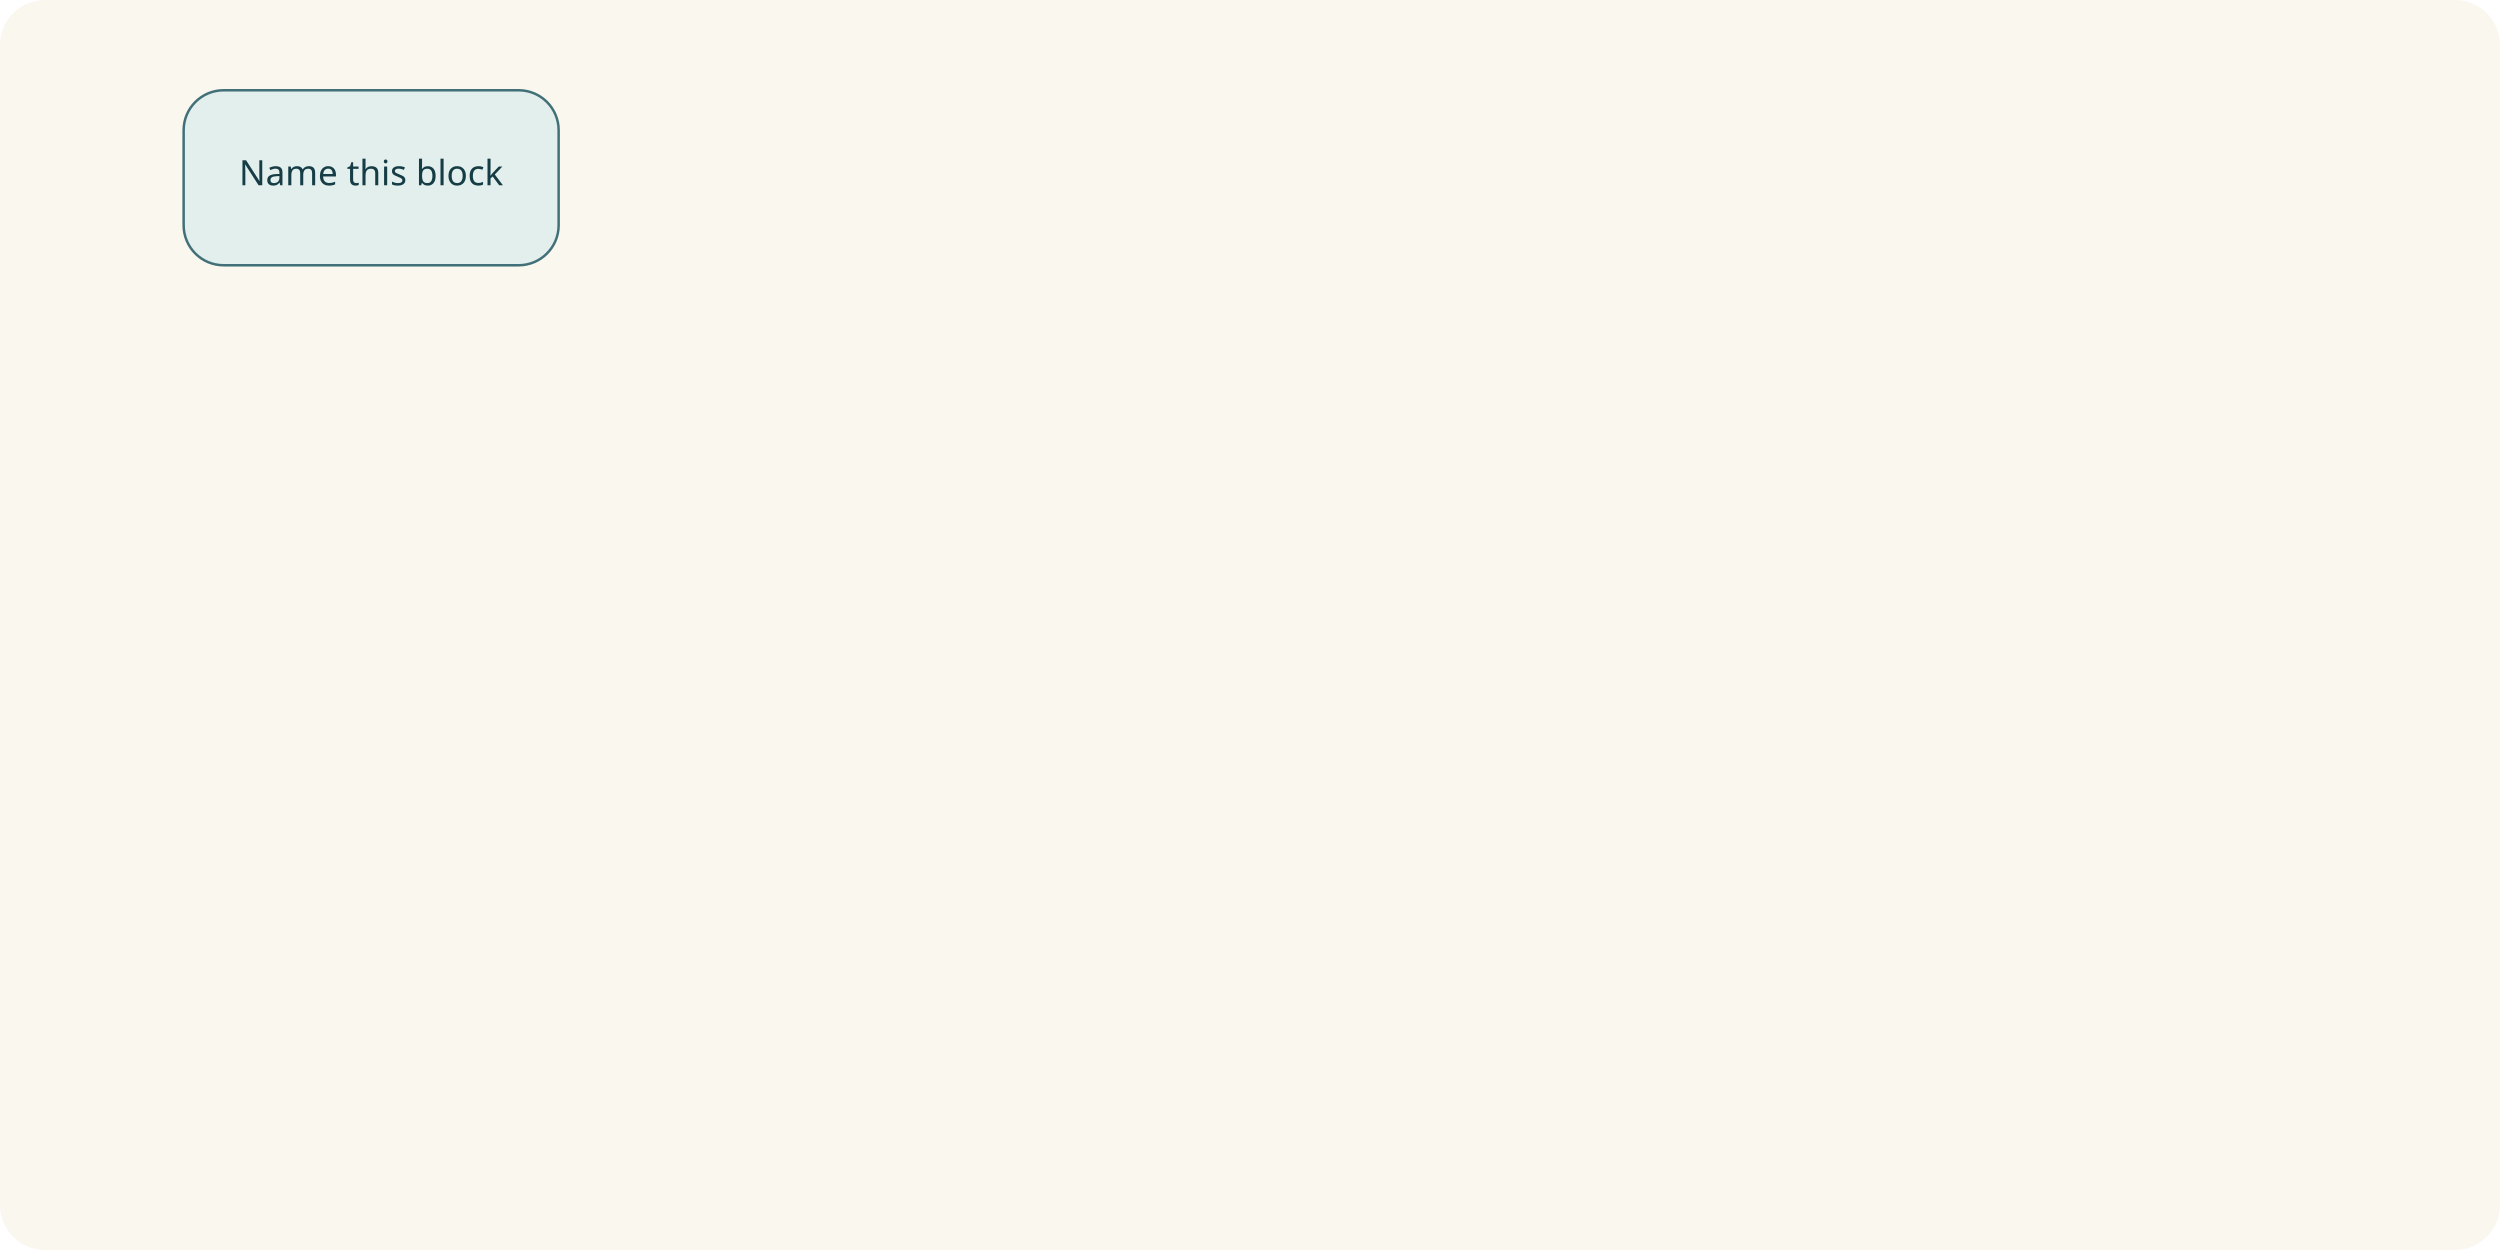
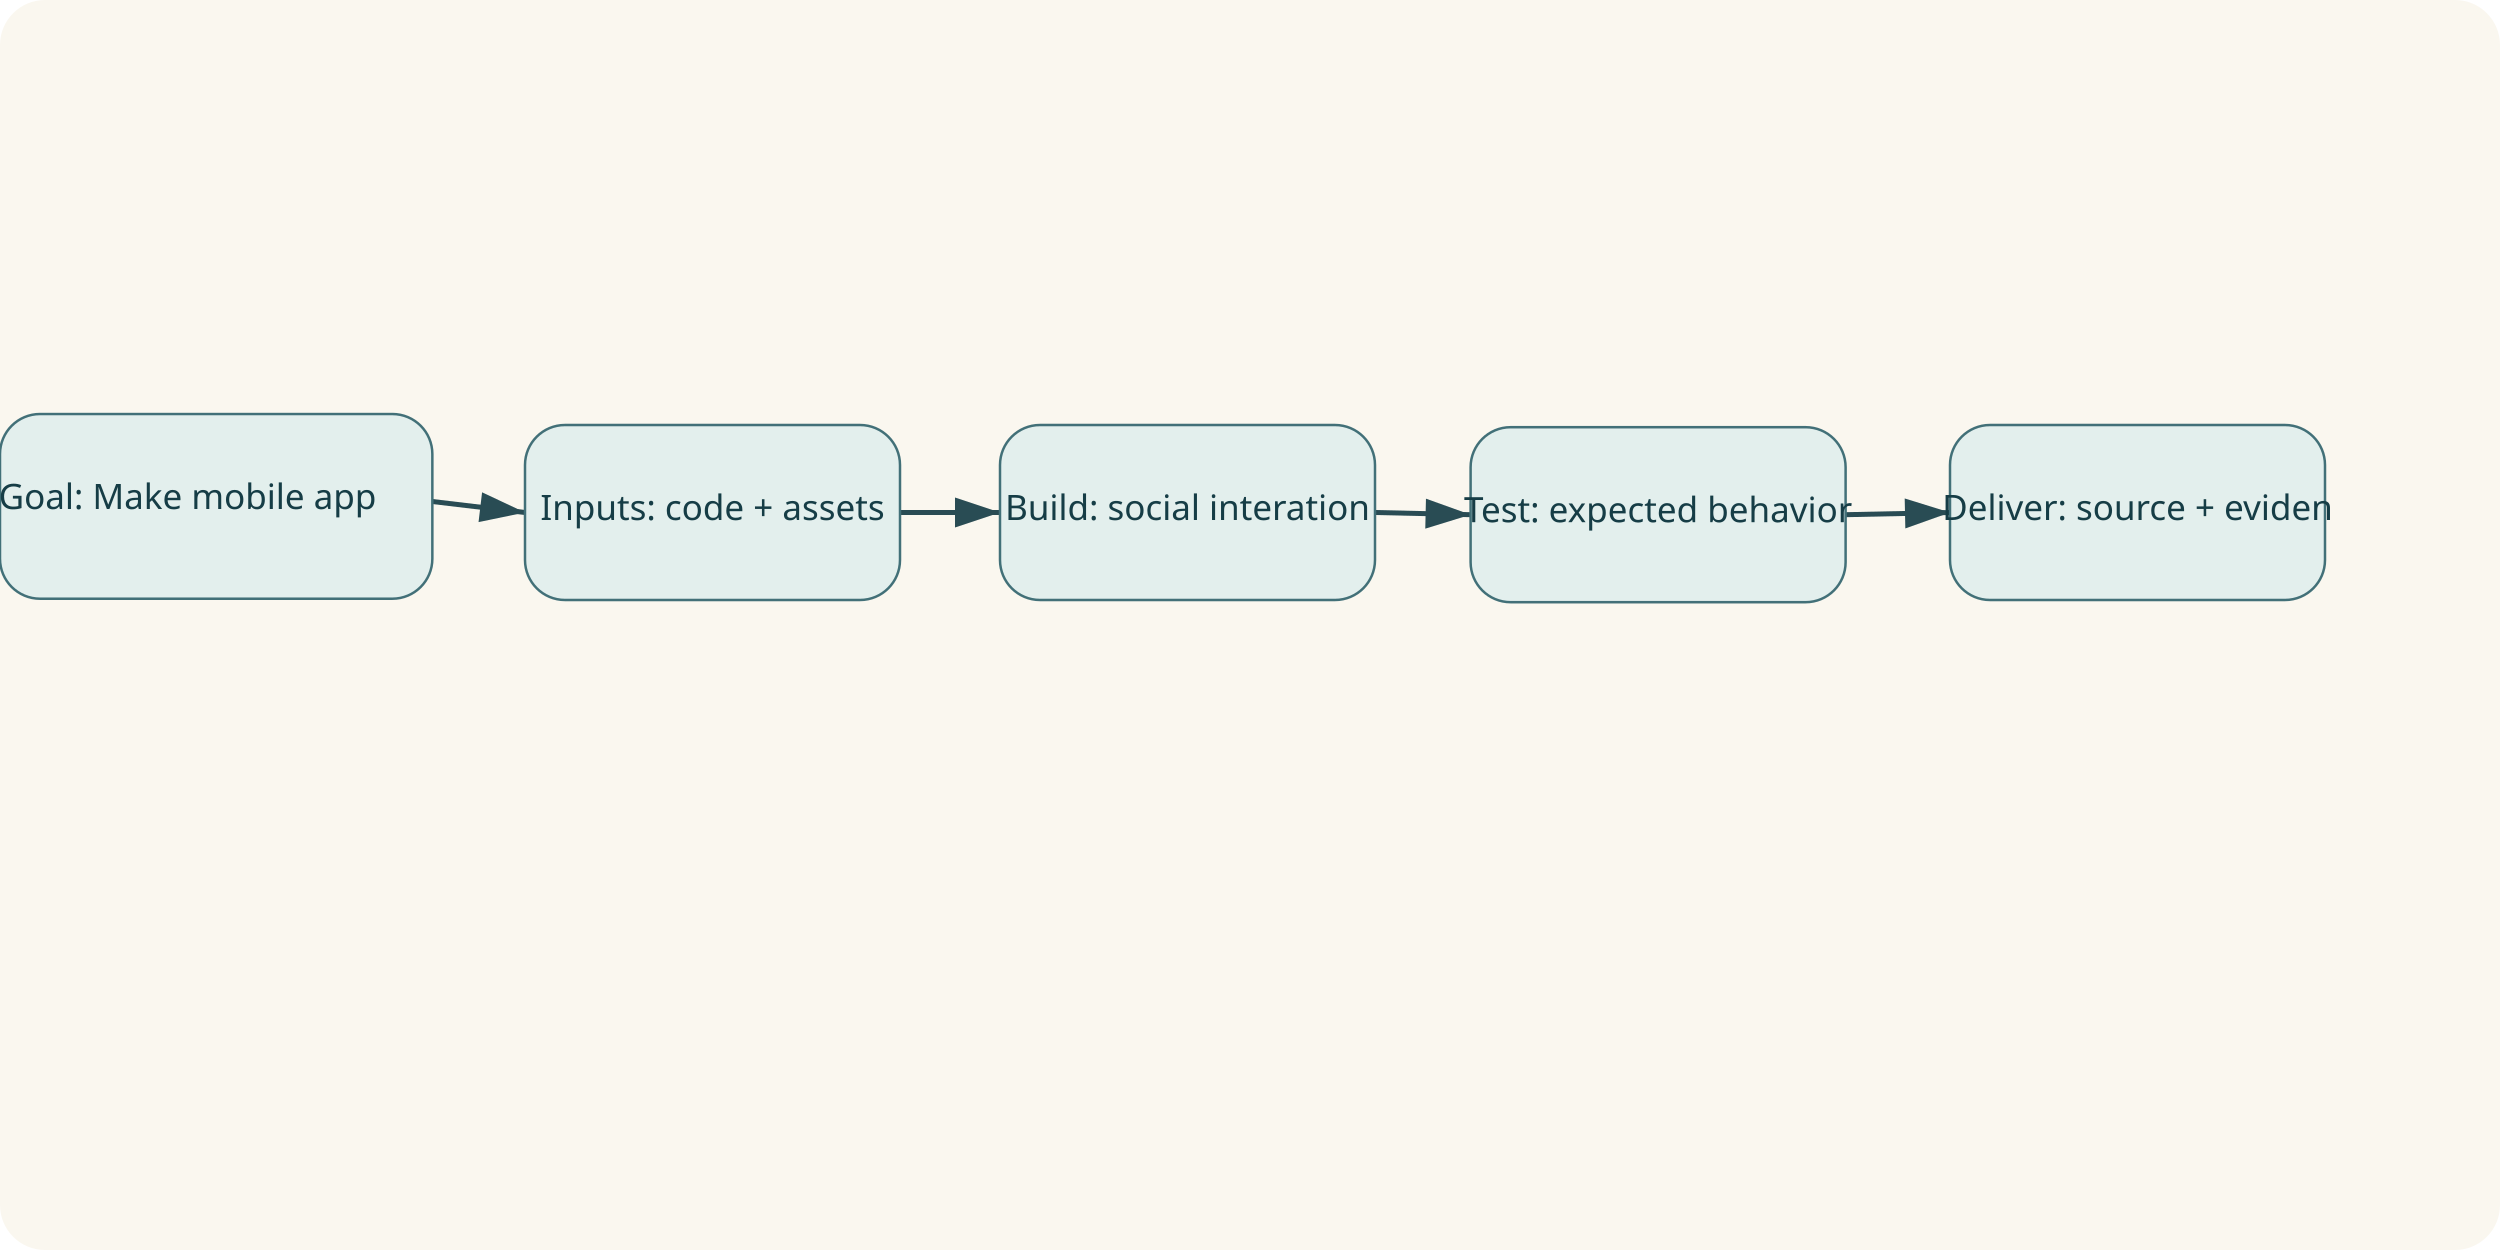
<svg xmlns="http://www.w3.org/2000/svg" viewBox="0 0 1000 500" role="img" aria-label="Project whiteboard">
  <defs>
    <marker id="arrow" markerWidth="10" markerHeight="10" refX="9" refY="3" orient="auto">
      <path d="M0,0 L9,3 L0,6" fill="#294c54" />
    </marker>
  </defs>
  <rect width="1000" height="500" rx="18" fill="#faf7ef" />
-   <g transform="translate(73.45633 36.10356)">
+   <path d="M172.941,200.607 L210,205" stroke="#294c54" stroke-width="2" marker-end="url(#arrow)" />
+   <path d="M360,205 L400,205" stroke="#294c54" stroke-width="2" marker-end="url(#arrow)" />
+   <path d="M550,205 L588.243,205.879" stroke="#294c54" stroke-width="2" marker-end="url(#arrow)" />
+   <path d="M738.243,205.879 L780,205" stroke="#294c54" stroke-width="2" marker-end="url(#arrow)" />
+   <polyline fill="none" stroke="#25535e" stroke-width="3" stroke-linecap="round" stroke-linejoin="round" points="72.578,20.289" />
+   <g transform="translate(0 165.6072)">
+     <rect width="172.941" height="73.884" rx="16" fill="#e3efed" stroke="#427078" />
+     <text x="75" y="38" text-anchor="middle" font-family="sans-serif" font-size="14" fill="#163d46">Goal: Make mobile app</text>
+   </g>
+   <g transform="translate(210 170)">
    <rect width="150" height="70" rx="16" fill="#e3efed" stroke="#427078" />
-     <text x="75" y="38" text-anchor="middle" font-family="sans-serif" font-size="14" fill="#163d46">Name this block</text>
+     <text x="75" y="38" text-anchor="middle" font-family="sans-serif" font-size="14" fill="#163d46">Inputs: code + assets</text>
+   </g>
+   <g transform="translate(400 170)">
+     <rect width="150" height="70" rx="16" fill="#e3efed" stroke="#427078" />
+     <text x="75" y="38" text-anchor="middle" font-family="sans-serif" font-size="14" fill="#163d46">Build: social interation</text>
+   </g>
+   <g transform="translate(588.2429 170.8786)">
+     <rect width="150" height="70" rx="16" fill="#e3efed" stroke="#427078" />
+     <text x="75" y="38" text-anchor="middle" font-family="sans-serif" font-size="14" fill="#163d46">Test: expected behavior</text>
+   </g>
+   <g transform="translate(780 170)">
+     <rect width="150" height="70" rx="16" fill="#e3efed" stroke="#427078" />
+     <text x="75" y="38" text-anchor="middle" font-family="sans-serif" font-size="14" fill="#163d46">Deliver: source + eviden</text>
  </g>
</svg>
